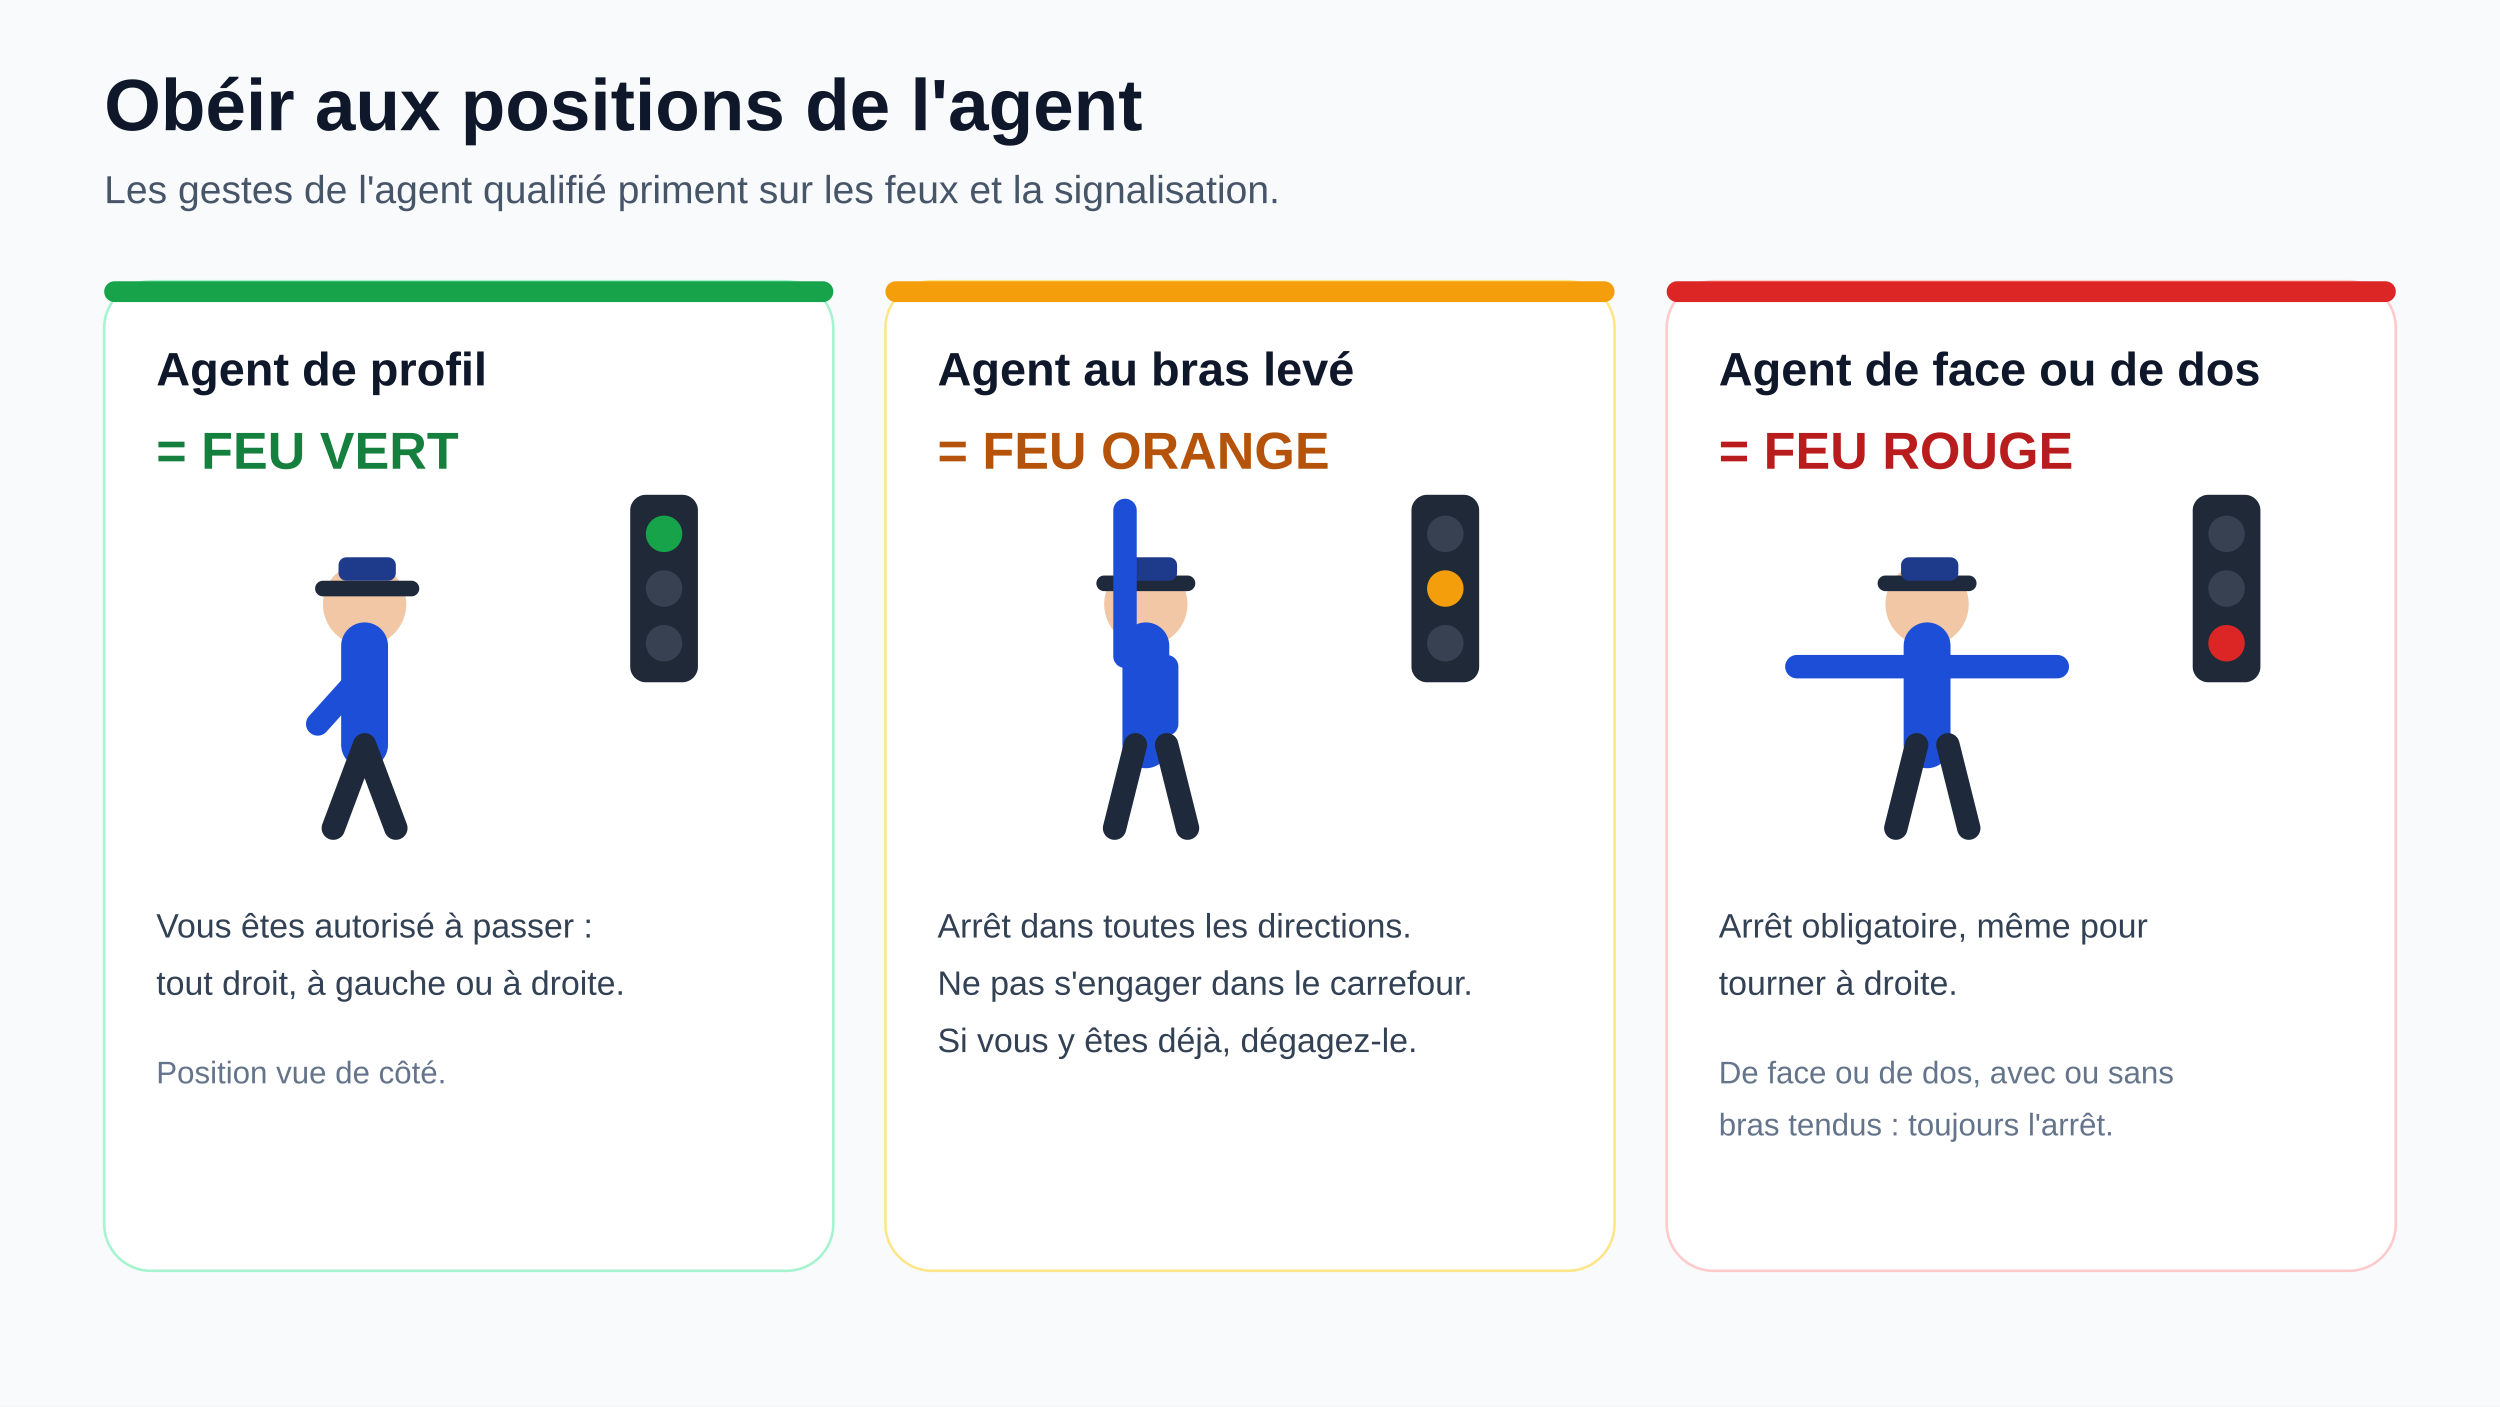
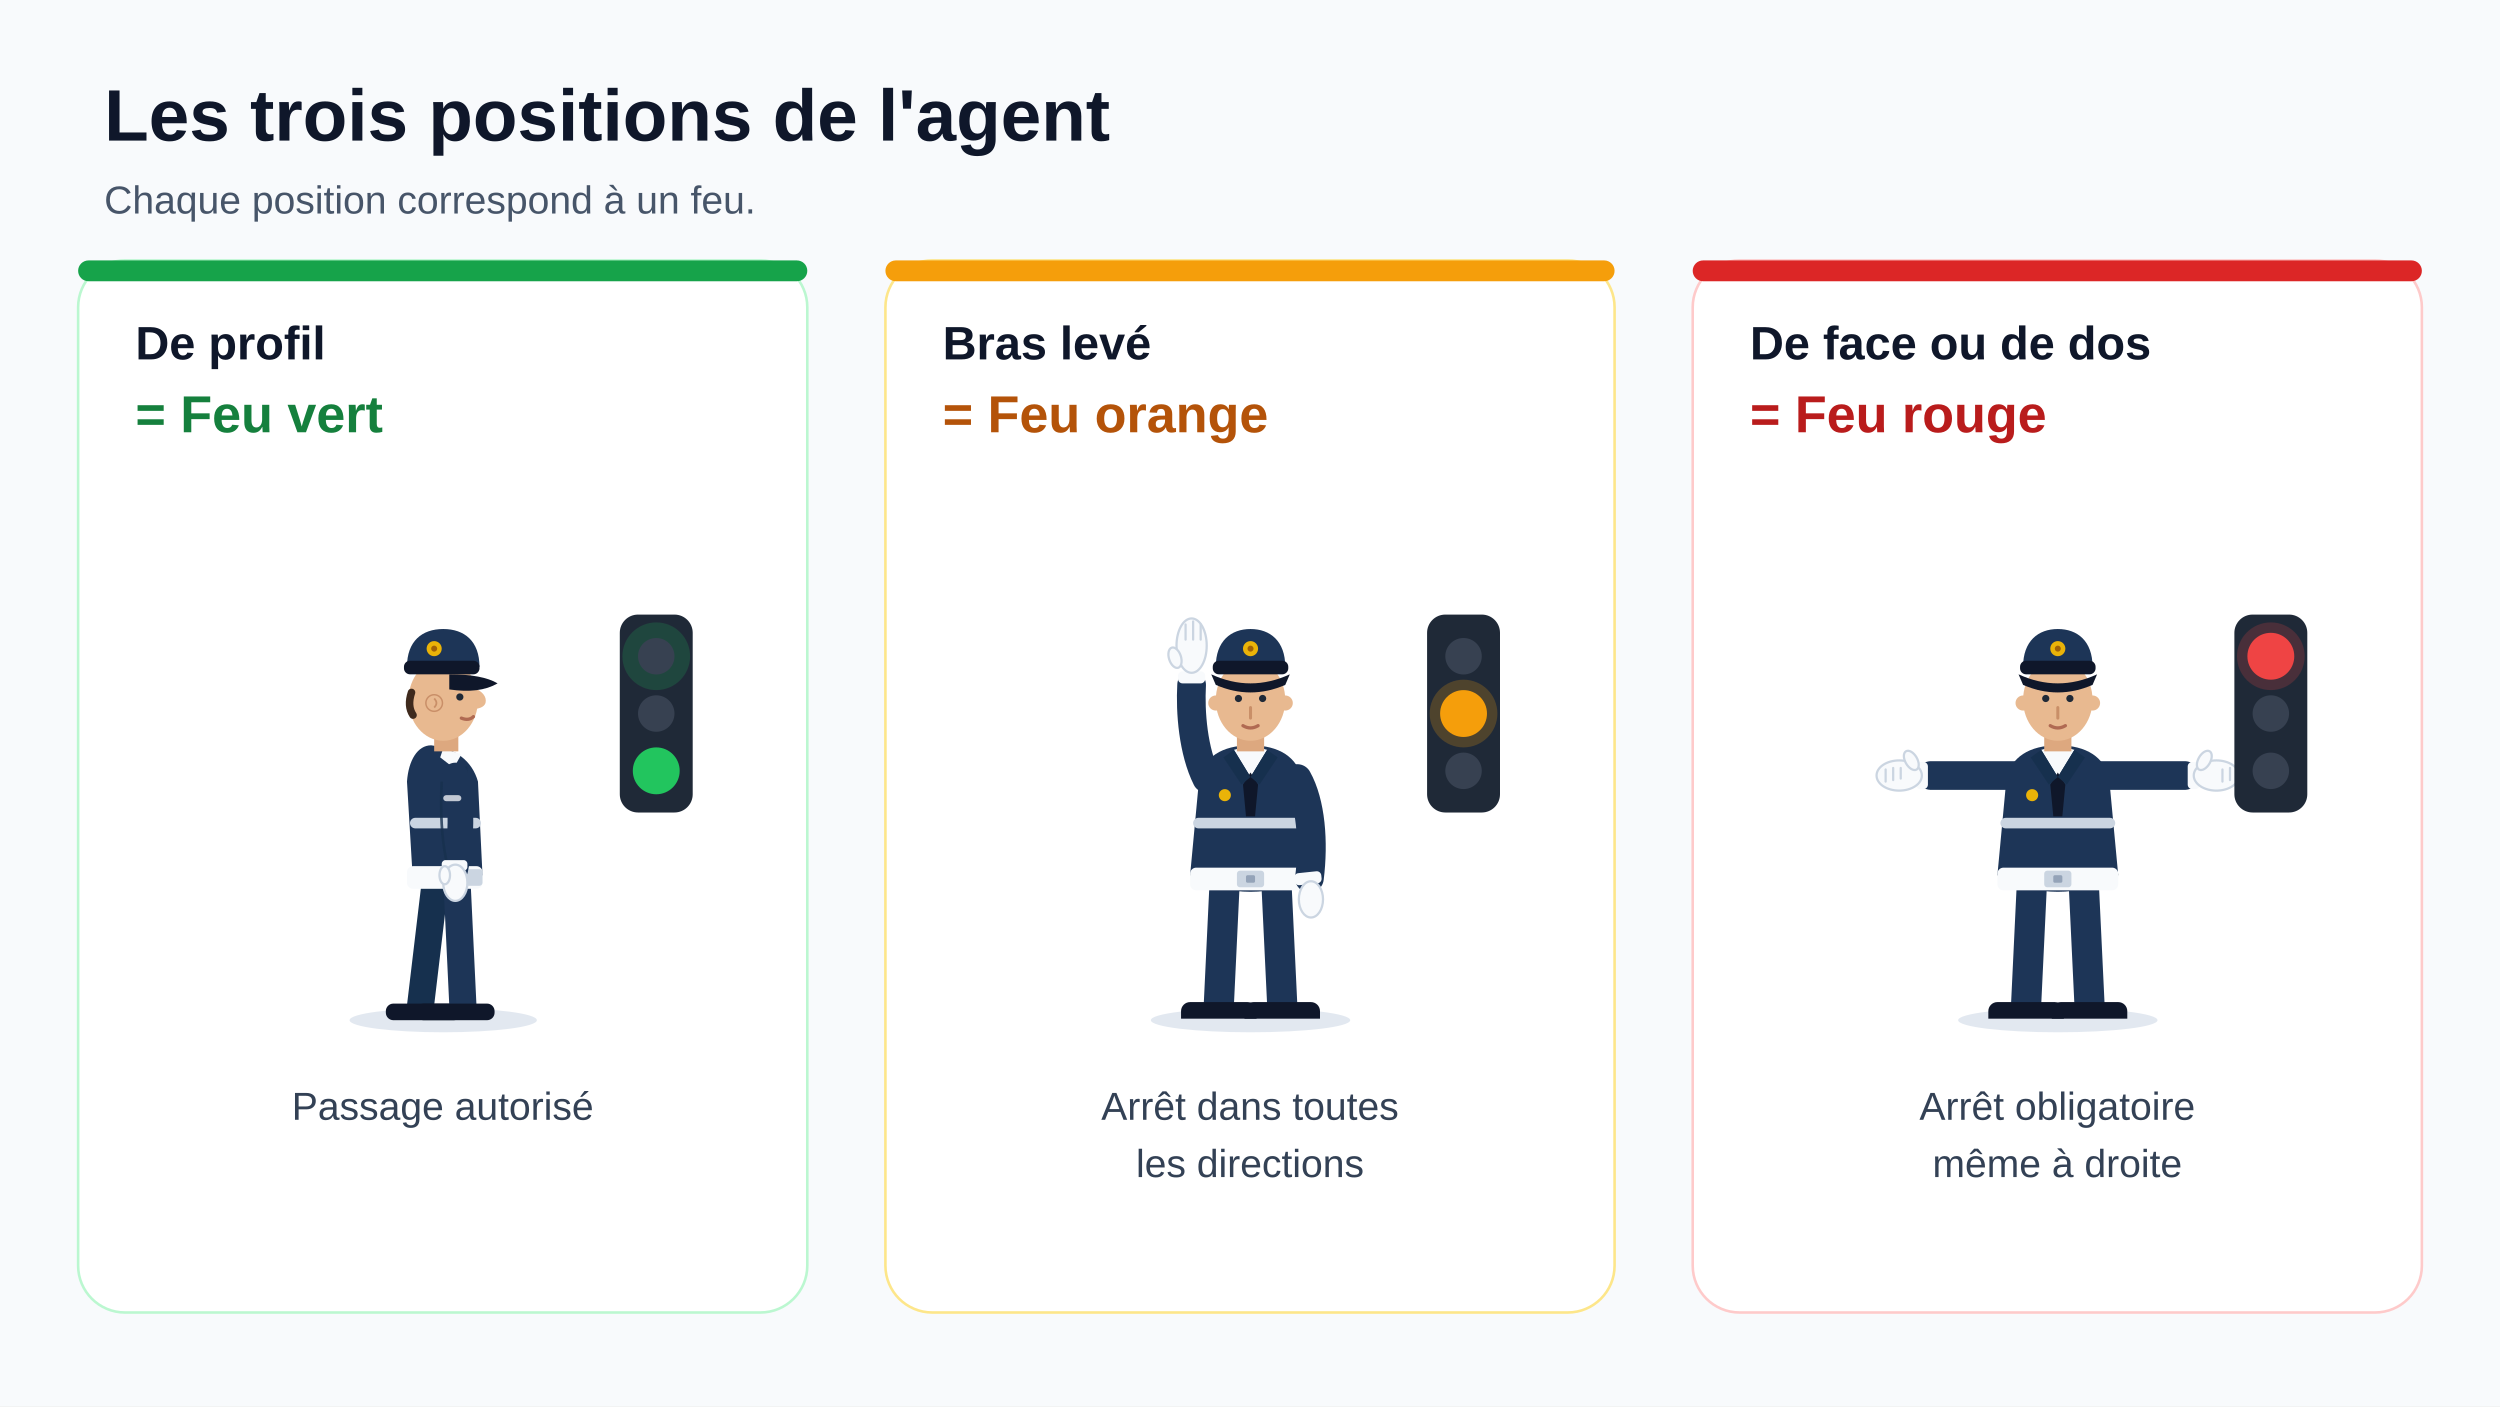
- <svg xmlns="http://www.w3.org/2000/svg" viewBox="0 0 960 540" role="img" aria-labelledby="titre agents">
+ <svg xmlns="http://www.w3.org/2000/svg" viewBox="0 0 960 540" role="img" aria-labelledby="titre desc">
  <rect width="960" height="540" fill="#f8fafc" />
-   <text x="40" y="50" font-family="Arial, Helvetica, sans-serif" font-size="28" font-weight="700" fill="#0f172a">Obéir aux positions de l'agent</text>
-   <text x="40" y="78" font-family="Arial, Helvetica, sans-serif" font-size="15" fill="#475569">Les gestes de l'agent qualifié priment sur les feux et la signalisation.</text>
+   <text x="40" y="54" font-family="Arial, Helvetica, sans-serif" font-size="28" font-weight="700" fill="#0f172a">Les trois positions de l'agent</text>
+   <text x="40" y="82" font-family="Arial, Helvetica, sans-serif" font-size="15" fill="#475569">Chaque position correspond à un feu.</text>
  <g>
-     <rect x="40" y="108" width="280" height="380" rx="18" fill="#ffffff" stroke="#a7f3d0" />
-     <rect x="40" y="108" width="280" height="8" rx="4" fill="#16a34a" />
-     <text x="60" y="148" font-family="Arial, Helvetica, sans-serif" font-size="18" font-weight="700" fill="#0f172a">Agent de profil</text>
-     <text x="60" y="180" font-family="Arial, Helvetica, sans-serif" font-size="20" font-weight="700" fill="#15803d">= FEU VERT</text>
-     <circle cx="140" cy="232" r="16" fill="#f1c7a5" />
-     <path d="M124 226h34" stroke="#1e293b" stroke-width="6" stroke-linecap="round" />
-     <rect x="130" y="214" width="22" height="9" rx="3" fill="#1e3a8a" />
-     <path d="M140 248v38" stroke="#1d4ed8" stroke-width="18" stroke-linecap="round" />
-     <path d="M140 258l-18 20" stroke="#1d4ed8" stroke-width="9" stroke-linecap="round" />
-     <path d="M140 286l-12 32m12-32l12 32" stroke="#1e293b" stroke-width="9" stroke-linecap="round" />
-     <rect x="242" y="190" width="26" height="72" rx="6" fill="#1f2937" />
-     <circle cx="255" cy="205" r="7" fill="#16a34a" />
-     <circle cx="255" cy="226" r="7" fill="#374151" />
-     <circle cx="255" cy="247" r="7" fill="#374151" />
-     <text x="60" y="360" font-family="Arial, Helvetica, sans-serif" font-size="13" fill="#334155">Vous êtes autorisé à passer :</text>
-     <text x="60" y="382" font-family="Arial, Helvetica, sans-serif" font-size="13" fill="#334155">tout droit, à gauche ou à droite.</text>
-     <text x="60" y="416" font-family="Arial, Helvetica, sans-serif" font-size="12" fill="#64748b">Position vue de côté.</text>
+     <rect x="30" y="100" width="280" height="404" rx="18" fill="#ffffff" stroke="#bbf7d0" />
+     <rect x="30" y="100" width="280" height="8" rx="4" fill="#16a34a" />
+     <text x="52" y="138" font-family="Arial, Helvetica, sans-serif" font-size="18" font-weight="700" fill="#0f172a">De profil</text>
+     <text x="52" y="166" font-family="Arial, Helvetica, sans-serif" font-size="20" font-weight="700" fill="#15803d">= Feu vert</text>
+     <g transform="translate(31 205) scale(0.58)">
+       <ellipse cx="240" cy="322" rx="62" ry="8" fill="#e2e8f0" />
+       <path d="M226 228h18l-10 84h-18z" fill="#16304e" />
+       <rect x="202" y="311" width="50" height="11" rx="5" fill="#0f172a" />
+       <path d="M240 228h18l4 84h-18z" fill="#1d3557" />
+       <rect x="222" y="311" width="52" height="11" rx="5" fill="#0f172a" />
+       <path d="M232 140c16 2 27 10 31 24l3 62c-14 9-32 11-46 5l-4-67c1-14 7-24 16-24z" fill="#1d3557" />
+       <path d="M240 142l12 4-5 9-9-7z" fill="#f8fafc" />
+       <path d="M255 154l2 72" stroke="#16304e" stroke-width="2" opacity="0.6" />
+       <rect x="218" y="188" width="47" height="7" rx="3.5" fill="#cbd5e1" />
+       <rect x="216" y="220" width="50" height="15" rx="4" fill="#f8fafc" />
+       <rect x="254" y="222" width="12" height="11" rx="2" fill="#cbd5e1" />
+       <path d="M248 160c5 20 4 43 0 62" fill="none" stroke="#1d3557" stroke-width="17" stroke-linecap="round" />
+       <path d="M239 164c-1 20 0 38 3 52" fill="none" stroke="#16304e" stroke-width="1.8" opacity="0.8" />
+       <rect x="239" y="216" width="17" height="7" rx="2.5" fill="#f8fafc" />
+       <ellipse cx="248" cy="231" rx="8" ry="12" fill="#f8fafc" stroke="#cbd5e1" stroke-width="1.5" />
+       <ellipse cx="241" cy="226" rx="3.5" ry="6" fill="#f8fafc" stroke="#cbd5e1" stroke-width="1.5" />
+       <rect x="240" y="173" width="12" height="4" rx="2" fill="#f8fafc" opacity="0.75" />
+       <path d="M234 126h16v18h-16z" fill="#dda87f" />
+       <ellipse cx="240" cy="110" rx="23" ry="27" fill="#e8b990" />
+       <path d="M260 102c6 2 9 6 8 10-1 3-5 4-9 4z" fill="#e8b990" />
+       <circle cx="251" cy="108" r="2.4" fill="#1f2937" />
+       <path d="M246 101h9" stroke="#3f2a1d" stroke-width="2.2" stroke-linecap="round" />
+       <path d="M252 122q5 2 8-1" fill="none" stroke="#b06a52" stroke-width="2.2" stroke-linecap="round" />
+       <circle cx="234" cy="112" r="5.5" fill="#e8b990" stroke="#c98f68" stroke-width="1" />
+       <path d="M234 109q3 3 0 6" fill="none" stroke="#c98f68" stroke-width="1.2" />
+       <path d="M219 105q-3 9 1 15" fill="none" stroke="#3f2a1d" stroke-width="5" stroke-linecap="round" />
+       <path d="M216 88c0-17 10-25 24-25s24 8 24 25z" fill="#1d3557" />
+       <rect x="214" y="84" width="50" height="9" rx="4" fill="#0f172a" />
+       <path d="M244 93q22 0 32 6-12 7-32 4z" fill="#0f172a" />
+       <circle cx="234" cy="76" r="5" fill="#eab308" />
+       <circle cx="234" cy="76" r="2" fill="#a16207" />
+     </g>
+     <rect x="238" y="236" width="28" height="76" rx="7" fill="#1f2937" />
+     <circle cx="252" cy="252" r="13" fill="#22c55e" opacity="0.18" />
+     <circle cx="252" cy="252" r="7" fill="#374151" />
+     <circle cx="252" cy="274" r="7" fill="#374151" />
+     <circle cx="252" cy="296" r="9" fill="#22c55e" />
+     <text x="170" y="430" text-anchor="middle" font-family="Arial, Helvetica, sans-serif" font-size="15" fill="#334155">Passage autorisé</text>
  </g>
  <g>
-     <rect x="340" y="108" width="280" height="380" rx="18" fill="#ffffff" stroke="#fde68a" />
-     <rect x="340" y="108" width="280" height="8" rx="4" fill="#f59e0b" />
-     <text x="360" y="148" font-family="Arial, Helvetica, sans-serif" font-size="18" font-weight="700" fill="#0f172a">Agent au bras levé</text>
-     <text x="360" y="180" font-family="Arial, Helvetica, sans-serif" font-size="20" font-weight="700" fill="#b45309">= FEU ORANGE</text>
-     <circle cx="440" cy="232" r="16" fill="#f1c7a5" />
-     <path d="M424 224h32" stroke="#1e293b" stroke-width="6" stroke-linecap="round" />
-     <rect x="430" y="214" width="22" height="9" rx="3" fill="#1e3a8a" />
-     <path d="M440 248v38" stroke="#1d4ed8" stroke-width="18" stroke-linecap="round" />
-     <path d="M432 252v-56" stroke="#1d4ed8" stroke-width="9" stroke-linecap="round" />
-     <path d="M448 256v22" stroke="#1d4ed8" stroke-width="9" stroke-linecap="round" />
-     <path d="M436 286l-8 32m20-32l8 32" stroke="#1e293b" stroke-width="9" stroke-linecap="round" />
-     <rect x="542" y="190" width="26" height="72" rx="6" fill="#1f2937" />
-     <circle cx="555" cy="205" r="7" fill="#374151" />
-     <circle cx="555" cy="226" r="7" fill="#f59e0b" />
-     <circle cx="555" cy="247" r="7" fill="#374151" />
-     <text x="360" y="360" font-family="Arial, Helvetica, sans-serif" font-size="13" fill="#334155">Arrêt dans toutes les directions.</text>
-     <text x="360" y="382" font-family="Arial, Helvetica, sans-serif" font-size="13" fill="#334155">Ne pas s'engager dans le carrefour.</text>
-     <text x="360" y="404" font-family="Arial, Helvetica, sans-serif" font-size="13" fill="#334155">Si vous y êtes déjà, dégagez-le.</text>
+     <rect x="340" y="100" width="280" height="404" rx="18" fill="#ffffff" stroke="#fde68a" />
+     <rect x="340" y="100" width="280" height="8" rx="4" fill="#f59e0b" />
+     <text x="362" y="138" font-family="Arial, Helvetica, sans-serif" font-size="18" font-weight="700" fill="#0f172a">Bras levé</text>
+     <text x="362" y="166" font-family="Arial, Helvetica, sans-serif" font-size="20" font-weight="700" fill="#b45309">= Feu orange</text>
+     <g transform="translate(341 205) scale(0.58)">
+       <ellipse cx="240" cy="322" rx="66" ry="8" fill="#e2e8f0" />
+       <path d="M213 228h20l-4 84h-20z" fill="#1d3557" />
+       <path d="M247 228h20l4 84h-20z" fill="#1d3557" />
+       <path d="M200 310h38a6 6 0 0 1 6 6v5h-50v-5a6 6 0 0 1 6-6z" fill="#0f172a" />
+       <path d="M242 310h38a6 6 0 0 1 6 6v5h-50v-5a6 6 0 0 1 6-6z" fill="#0f172a" />
+       <path d="M240 140c-19 0-31 8-34 22l-6 64c13 8 27 11 40 11s27-3 40-11l-6-64c-3-14-15-22-34-22z" fill="#1d3557" />
+       <path d="M229 143l11 18 11-18-11-3z" fill="#f8fafc" />
+       <path d="M240 158l5 8-2 21h-6l-2-21z" fill="#0f172a" />
+       <path d="M229 143l11 18-6 5-12-18z" fill="#16304e" />
+       <path d="M251 143l-11 18 6 5 12-18z" fill="#16304e" />
+       <rect x="202" y="188" width="76" height="7" rx="3.5" fill="#cbd5e1" />
+       <rect x="200" y="221" width="80" height="15" rx="4" fill="#f8fafc" />
+       <rect x="231" y="223" width="18" height="11" rx="2" fill="#cbd5e1" />
+       <rect x="237" y="226" width="6" height="5" rx="1" fill="#94a3b8" />
+       <circle cx="223" cy="173" r="4" fill="#eab308" />
+       <path d="M211 162c-9-18-11-44-10-62" fill="none" stroke="#1d3557" stroke-width="19" stroke-linecap="round" />
+       <rect x="192" y="91" width="18" height="8" rx="3" fill="#f8fafc" />
+       <ellipse cx="201" cy="74" rx="10" ry="18" fill="#f8fafc" stroke="#cbd5e1" stroke-width="1.5" />
+       <path d="M197 60v10m5-12v12m5-10v10" stroke="#cbd5e1" stroke-width="1.5" stroke-linecap="round" />
+       <ellipse cx="190" cy="82" rx="4" ry="7" fill="#f8fafc" stroke="#cbd5e1" stroke-width="1.5" transform="rotate(-18 190 82)" />
+       <path d="M271 162c9 16 11 42 8 66" fill="none" stroke="#1d3557" stroke-width="19" stroke-linecap="round" />
+       <rect x="269" y="224" width="18" height="8" rx="3" fill="#f8fafc" transform="rotate(-6 278 228)" />
+       <ellipse cx="280" cy="242" rx="8" ry="12" fill="#f8fafc" stroke="#cbd5e1" stroke-width="1.5" />
+       <path d="M231 126h18v18h-18z" fill="#dda87f" />
+       <ellipse cx="240" cy="110" rx="23" ry="27" fill="#e8b990" />
+       <circle cx="217" cy="112" r="5" fill="#e8b990" />
+       <circle cx="263" cy="112" r="5" fill="#e8b990" />
+       <circle cx="232" cy="109" r="2.4" fill="#1f2937" />
+       <circle cx="248" cy="109" r="2.4" fill="#1f2937" />
+       <path d="M227 102q4-2 8 0M245 102q4-2 8 0" fill="none" stroke="#3f2a1d" stroke-width="2.2" stroke-linecap="round" />
+       <path d="M240 115v7" stroke="#c98f68" stroke-width="2" stroke-linecap="round" />
+       <path d="M235 127q5 3 10 0" fill="none" stroke="#b06a52" stroke-width="2.2" stroke-linecap="round" />
+       <path d="M217 88c0-17 10-25 23-25s23 8 23 25z" fill="#1d3557" />
+       <rect x="215" y="84" width="50" height="9" rx="4" fill="#0f172a" />
+       <path d="M214 93q26 12 52 0l-3 7q-23 10-46 0z" fill="#0f172a" />
+       <circle cx="240" cy="76" r="5" fill="#eab308" />
+       <circle cx="240" cy="76" r="2" fill="#a16207" />
+     </g>
+     <rect x="548" y="236" width="28" height="76" rx="7" fill="#1f2937" />
+     <circle cx="562" cy="274" r="13" fill="#f59e0b" opacity="0.22" />
+     <circle cx="562" cy="252" r="7" fill="#374151" />
+     <circle cx="562" cy="274" r="9" fill="#f59e0b" />
+     <circle cx="562" cy="296" r="7" fill="#374151" />
+     <text x="480" y="430" text-anchor="middle" font-family="Arial, Helvetica, sans-serif" font-size="15" fill="#334155">Arrêt dans toutes</text>
+     <text x="480" y="452" text-anchor="middle" font-family="Arial, Helvetica, sans-serif" font-size="15" fill="#334155">les directions</text>
  </g>
  <g>
-     <rect x="640" y="108" width="280" height="380" rx="18" fill="#ffffff" stroke="#fecaca" />
-     <rect x="640" y="108" width="280" height="8" rx="4" fill="#dc2626" />
-     <text x="660" y="148" font-family="Arial, Helvetica, sans-serif" font-size="18" font-weight="700" fill="#0f172a">Agent de face ou de dos</text>
-     <text x="660" y="180" font-family="Arial, Helvetica, sans-serif" font-size="20" font-weight="700" fill="#b91c1c">= FEU ROUGE</text>
-     <circle cx="740" cy="232" r="16" fill="#f1c7a5" />
-     <path d="M724 224h32" stroke="#1e293b" stroke-width="6" stroke-linecap="round" />
-     <rect x="730" y="214" width="22" height="9" rx="3" fill="#1e3a8a" />
-     <path d="M740 248v38" stroke="#1d4ed8" stroke-width="18" stroke-linecap="round" />
-     <path d="M732 256h-42m58 0h42" stroke="#1d4ed8" stroke-width="9" stroke-linecap="round" />
-     <path d="M736 286l-8 32m20-32l8 32" stroke="#1e293b" stroke-width="9" stroke-linecap="round" />
-     <rect x="842" y="190" width="26" height="72" rx="6" fill="#1f2937" />
-     <circle cx="855" cy="205" r="7" fill="#374151" />
-     <circle cx="855" cy="226" r="7" fill="#374151" />
-     <circle cx="855" cy="247" r="7" fill="#dc2626" />
-     <text x="660" y="360" font-family="Arial, Helvetica, sans-serif" font-size="13" fill="#334155">Arrêt obligatoire, même pour</text>
-     <text x="660" y="382" font-family="Arial, Helvetica, sans-serif" font-size="13" fill="#334155">tourner à droite.</text>
-     <text x="660" y="416" font-family="Arial, Helvetica, sans-serif" font-size="12" fill="#64748b">De face ou de dos, avec ou sans</text>
-     <text x="660" y="436" font-family="Arial, Helvetica, sans-serif" font-size="12" fill="#64748b">bras tendus : toujours l'arrêt.</text>
+     <rect x="650" y="100" width="280" height="404" rx="18" fill="#ffffff" stroke="#fecaca" />
+     <rect x="650" y="100" width="280" height="8" rx="4" fill="#dc2626" />
+     <text x="672" y="138" font-family="Arial, Helvetica, sans-serif" font-size="18" font-weight="700" fill="#0f172a">De face ou de dos</text>
+     <text x="672" y="166" font-family="Arial, Helvetica, sans-serif" font-size="20" font-weight="700" fill="#b91c1c">= Feu rouge</text>
+     <g transform="translate(651 205) scale(0.58)">
+       <ellipse cx="240" cy="322" rx="66" ry="8" fill="#e2e8f0" />
+       <path d="M213 228h20l-4 84h-20z" fill="#1d3557" />
+       <path d="M247 228h20l4 84h-20z" fill="#1d3557" />
+       <path d="M200 310h38a6 6 0 0 1 6 6v5h-50v-5a6 6 0 0 1 6-6z" fill="#0f172a" />
+       <path d="M242 310h38a6 6 0 0 1 6 6v5h-50v-5a6 6 0 0 1 6-6z" fill="#0f172a" />
+       <path d="M240 140c-19 0-31 8-34 22l-6 64c13 8 27 11 40 11s27-3 40-11l-6-64c-3-14-15-22-34-22z" fill="#1d3557" />
+       <path d="M229 143l11 18 11-18-11-3z" fill="#f8fafc" />
+       <path d="M240 158l5 8-2 21h-6l-2-21z" fill="#0f172a" />
+       <path d="M229 143l11 18-6 5-12-18z" fill="#16304e" />
+       <path d="M251 143l-11 18 6 5 12-18z" fill="#16304e" />
+       <rect x="202" y="188" width="76" height="7" rx="3.5" fill="#cbd5e1" />
+       <rect x="200" y="221" width="80" height="15" rx="4" fill="#f8fafc" />
+       <rect x="231" y="223" width="18" height="11" rx="2" fill="#cbd5e1" />
+       <rect x="237" y="226" width="6" height="5" rx="1" fill="#94a3b8" />
+       <circle cx="223" cy="173" r="4" fill="#eab308" />
+       <path d="M212 160h-56" fill="none" stroke="#1d3557" stroke-width="19" stroke-linecap="round" />
+       <rect x="146" y="151" width="8" height="18" rx="3" fill="#f8fafc" />
+       <ellipse cx="135" cy="160" rx="15" ry="10" fill="#f8fafc" stroke="#cbd5e1" stroke-width="1.5" />
+       <ellipse cx="143" cy="150" rx="4" ry="7" fill="#f8fafc" stroke="#cbd5e1" stroke-width="1.5" transform="rotate(-30 143 150)" />
+       <path d="M126 156v8m5-9v8m5-8v7" stroke="#cbd5e1" stroke-width="1.5" stroke-linecap="round" />
+       <path d="M268 160h56" fill="none" stroke="#1d3557" stroke-width="19" stroke-linecap="round" />
+       <rect x="326" y="151" width="8" height="18" rx="3" fill="#f8fafc" />
+       <ellipse cx="345" cy="160" rx="15" ry="10" fill="#f8fafc" stroke="#cbd5e1" stroke-width="1.5" />
+       <ellipse cx="337" cy="150" rx="4" ry="7" fill="#f8fafc" stroke="#cbd5e1" stroke-width="1.5" transform="rotate(30 337 150)" />
+       <path d="M349 156v8m5-9v8m5-8v7" stroke="#cbd5e1" stroke-width="1.5" stroke-linecap="round" />
+       <path d="M231 126h18v18h-18z" fill="#dda87f" />
+       <ellipse cx="240" cy="110" rx="23" ry="27" fill="#e8b990" />
+       <circle cx="217" cy="112" r="5" fill="#e8b990" />
+       <circle cx="263" cy="112" r="5" fill="#e8b990" />
+       <circle cx="232" cy="109" r="2.4" fill="#1f2937" />
+       <circle cx="248" cy="109" r="2.4" fill="#1f2937" />
+       <path d="M227 102q4-2 8 0M245 102q4-2 8 0" fill="none" stroke="#3f2a1d" stroke-width="2.2" stroke-linecap="round" />
+       <path d="M240 115v7" stroke="#c98f68" stroke-width="2" stroke-linecap="round" />
+       <path d="M235 127q5 3 10 0" fill="none" stroke="#b06a52" stroke-width="2.2" stroke-linecap="round" />
+       <path d="M217 88c0-17 10-25 23-25s23 8 23 25z" fill="#1d3557" />
+       <rect x="215" y="84" width="50" height="9" rx="4" fill="#0f172a" />
+       <path d="M214 93q26 12 52 0l-3 7q-23 10-46 0z" fill="#0f172a" />
+       <circle cx="240" cy="76" r="5" fill="#eab308" />
+       <circle cx="240" cy="76" r="2" fill="#a16207" />
+     </g>
+     <rect x="858" y="236" width="28" height="76" rx="7" fill="#1f2937" />
+     <circle cx="872" cy="252" r="13" fill="#ef4444" opacity="0.2" />
+     <circle cx="872" cy="252" r="9" fill="#ef4444" />
+     <circle cx="872" cy="274" r="7" fill="#374151" />
+     <circle cx="872" cy="296" r="7" fill="#374151" />
+     <text x="790" y="430" text-anchor="middle" font-family="Arial, Helvetica, sans-serif" font-size="15" fill="#334155">Arrêt obligatoire</text>
+     <text x="790" y="452" text-anchor="middle" font-family="Arial, Helvetica, sans-serif" font-size="15" fill="#334155">même à droite</text>
  </g>
</svg>
